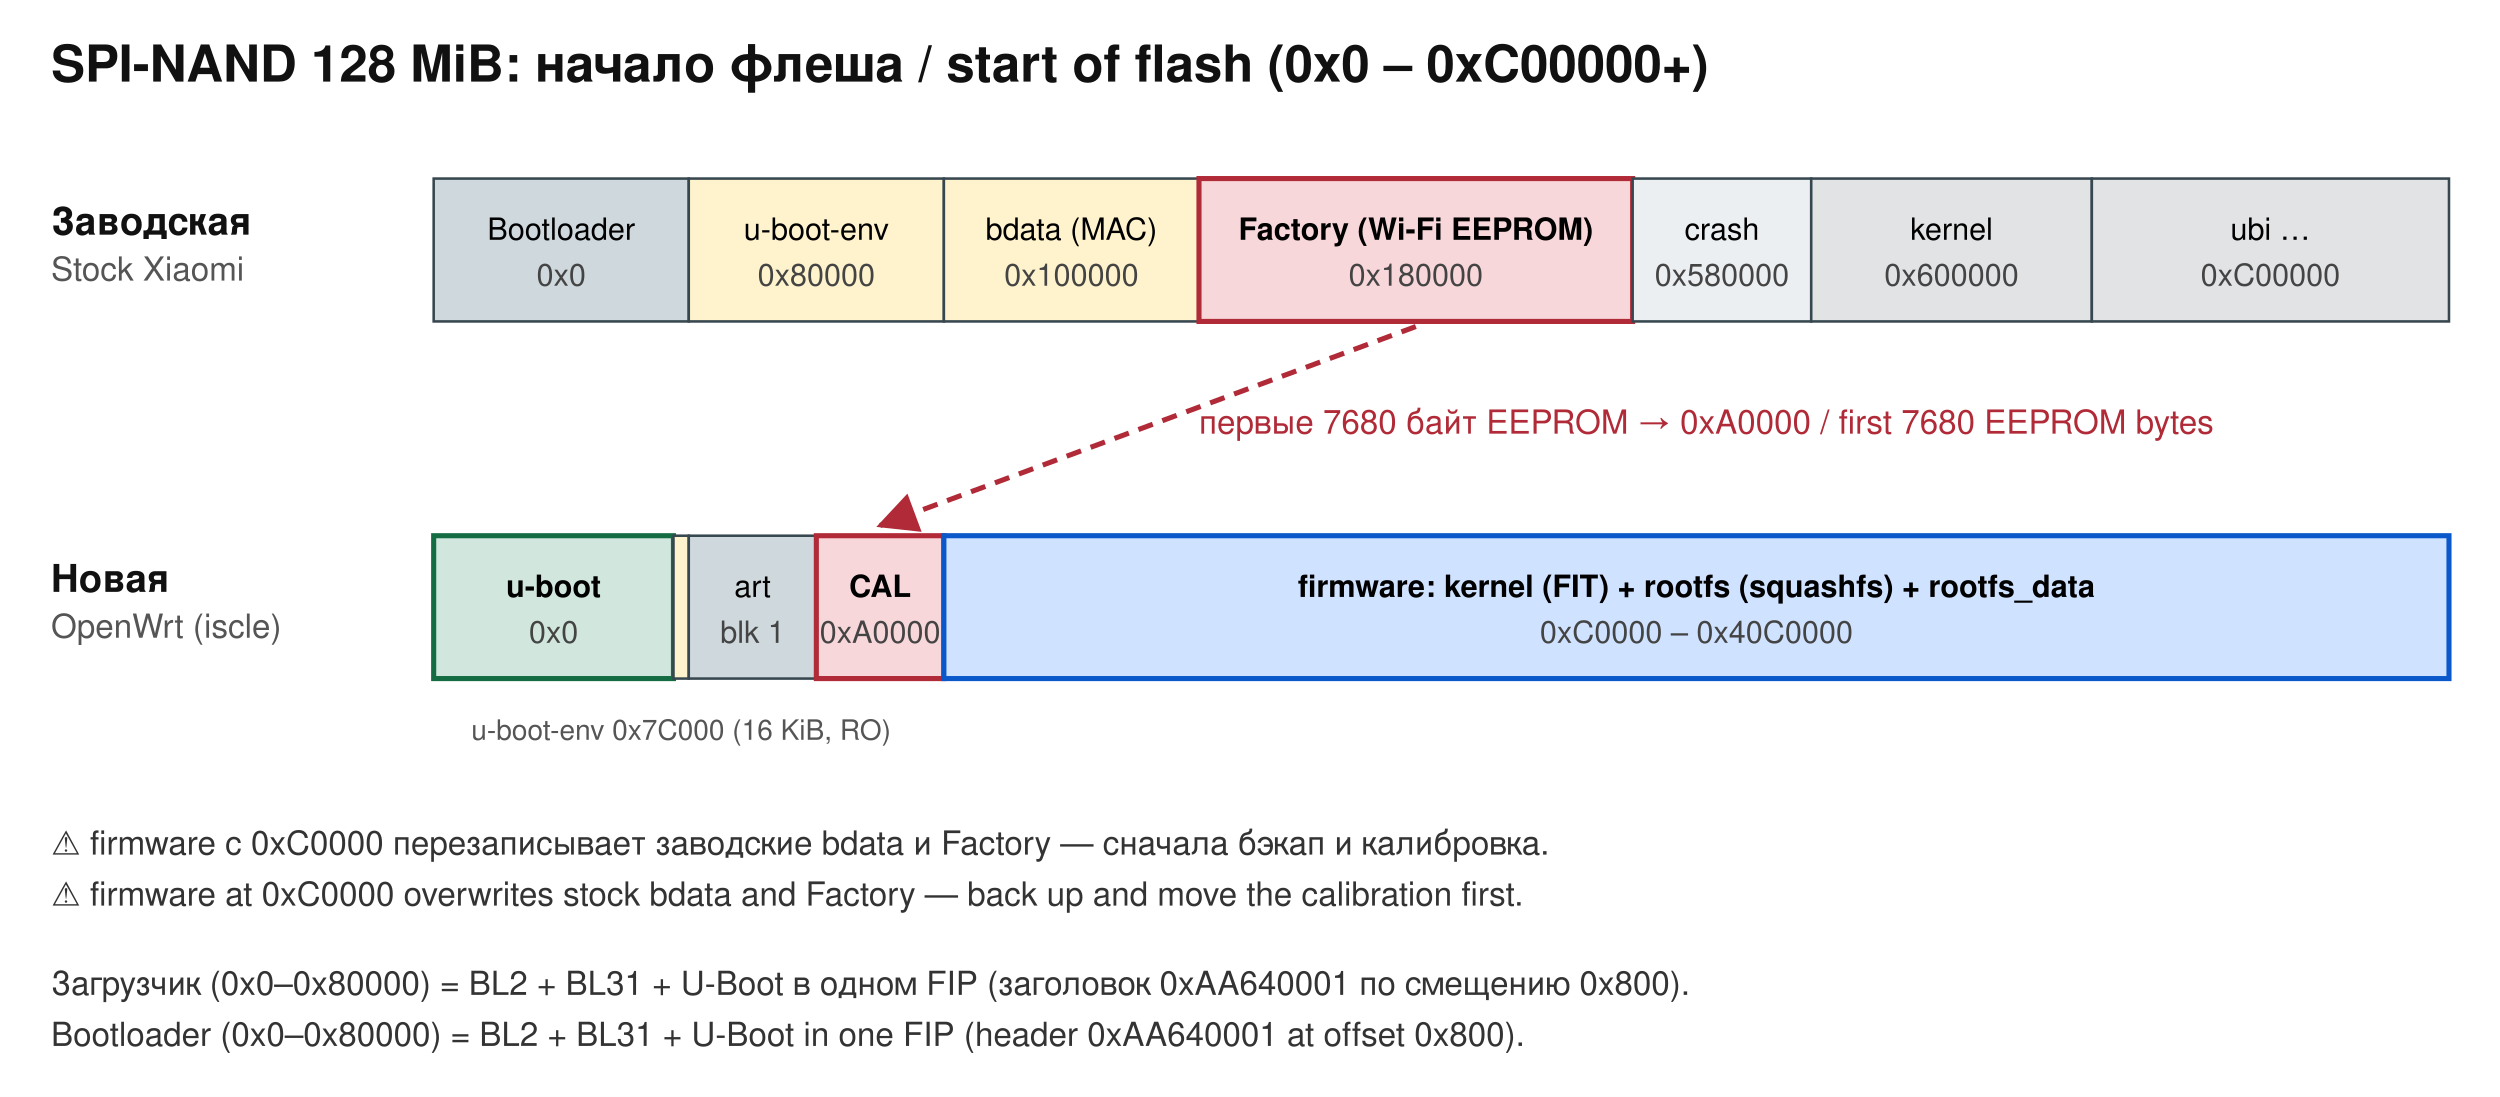
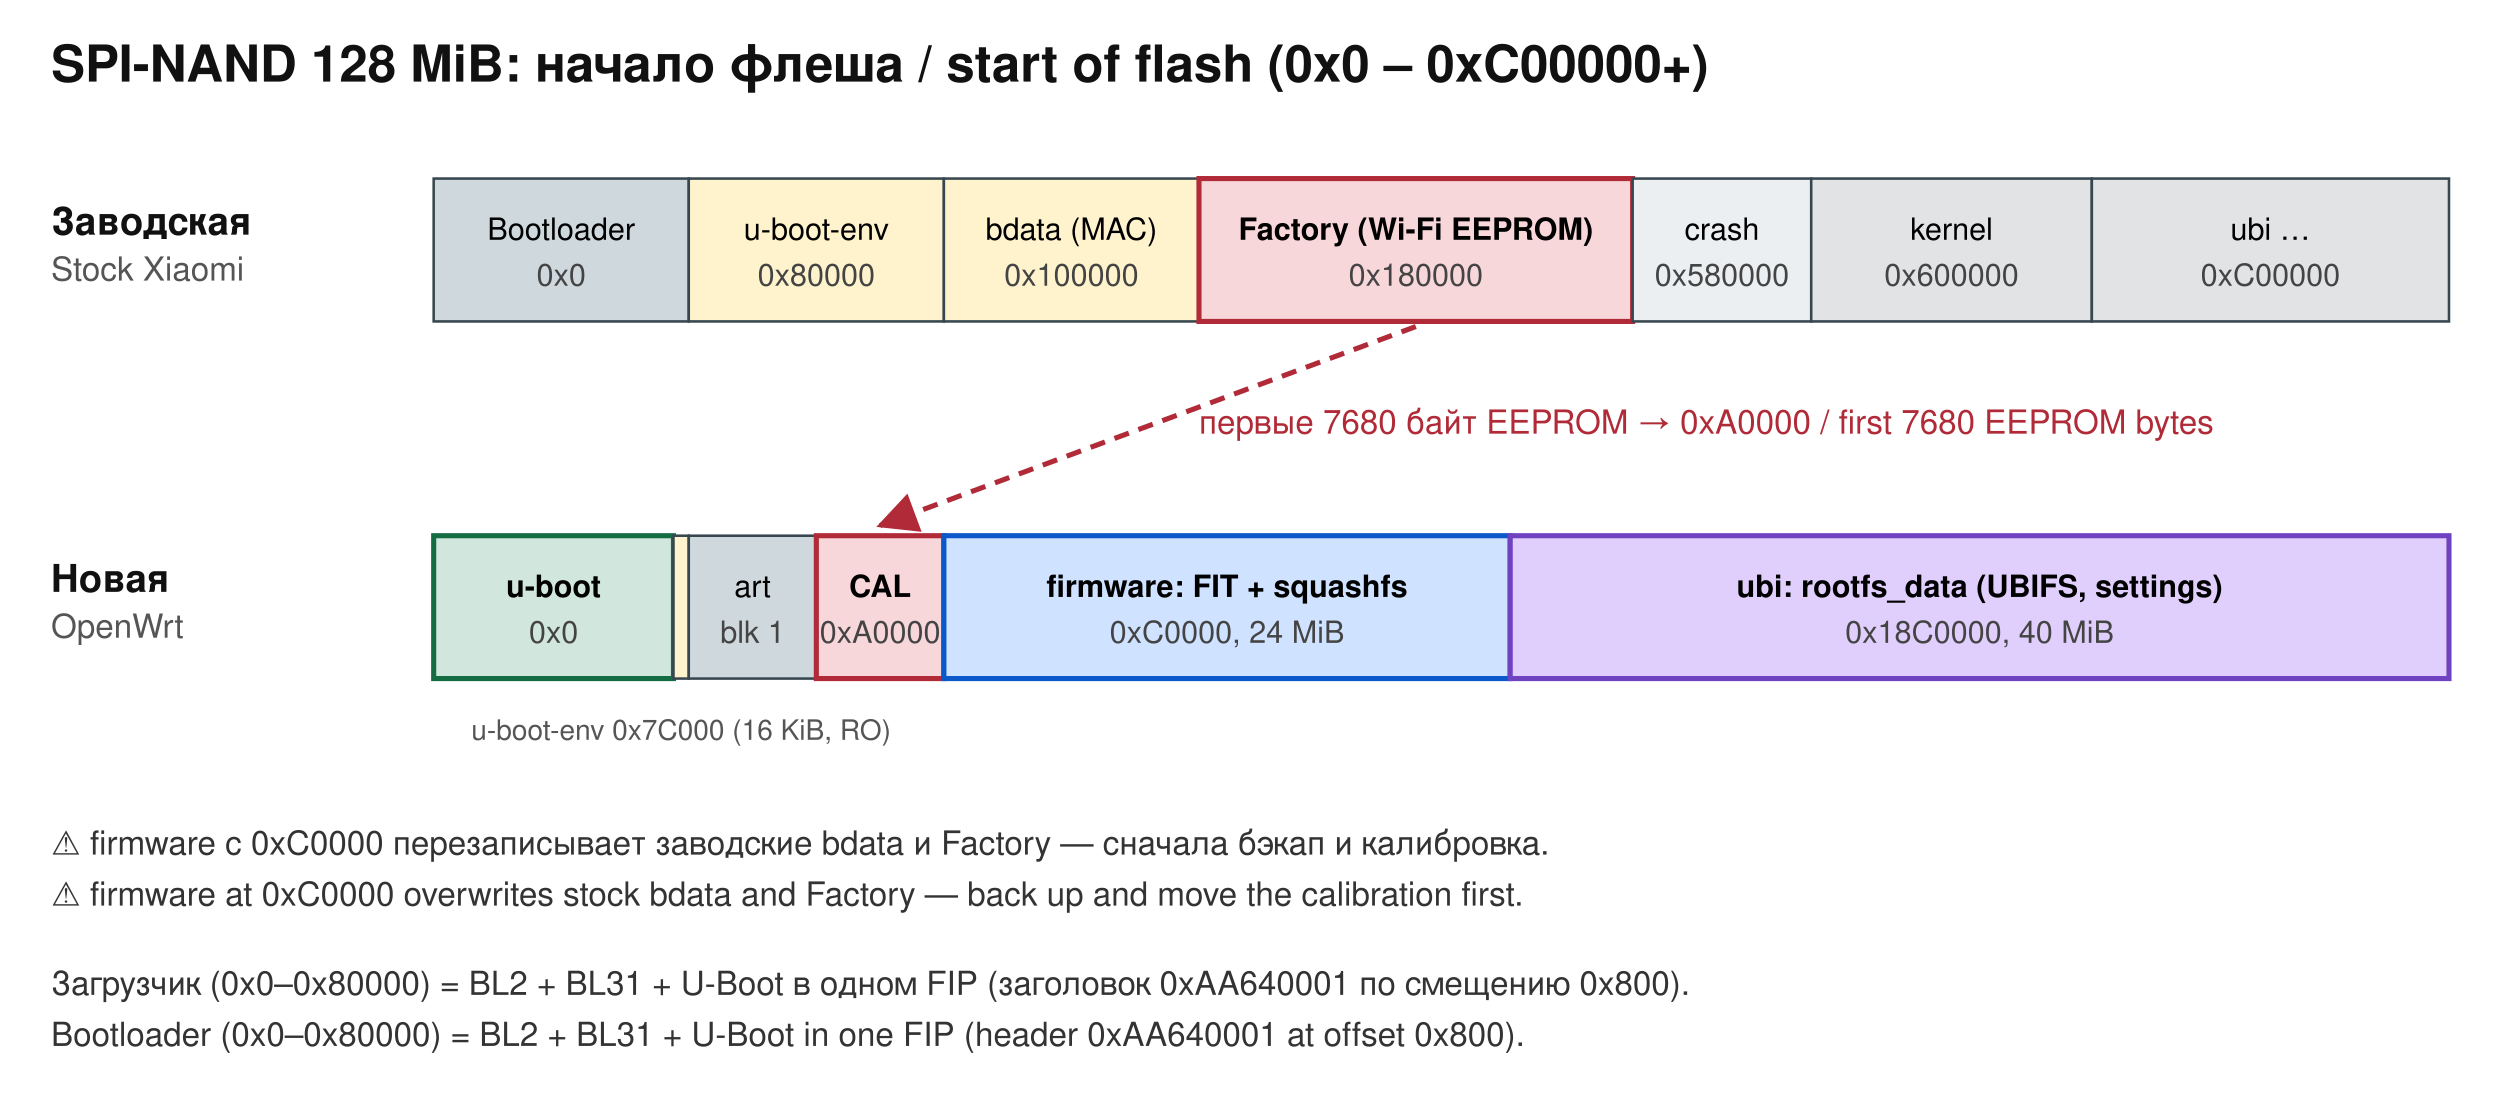
<svg xmlns="http://www.w3.org/2000/svg" width="980" height="430" viewBox="0 0 980 430" font-family="Helvetica, Arial, sans-serif">
  <rect width="980" height="430" fill="#ffffff" />
  <text x="20" y="32" font-size="20" font-weight="bold" fill="#111">SPI-NAND 128 MiB: начало флеша / start of flash (0x0 – 0xC00000+)</text>
  <text x="20" y="92" font-size="15" font-weight="bold" fill="#111">Заводская</text>
  <text x="20" y="110" font-size="13" fill="#555">Stock Xiaomi</text>
  <g font-size="12" text-anchor="middle">
    <rect x="170" y="70" width="100" height="56" fill="#cfd8dc" stroke="#37474f" />
    <text x="220" y="94">Bootloader</text>
    <text x="220" y="112" fill="#444">0x0</text>
    <rect x="270" y="70" width="100" height="56" fill="#fff3cd" stroke="#37474f" />
    <text x="320" y="94">u-boot-env</text>
    <text x="320" y="112" fill="#444">0x80000</text>
    <rect x="370" y="70" width="100" height="56" fill="#fff3cd" stroke="#37474f" />
    <text x="420" y="94">bdata (MAC)</text>
    <text x="420" y="112" fill="#444">0x100000</text>
    <rect x="470" y="70" width="170" height="56" fill="#f8d7da" stroke="#b02a37" stroke-width="2" />
    <text x="555" y="94" font-weight="bold">Factory (Wi-Fi EEPROM)</text>
    <text x="555" y="112" fill="#444">0x180000</text>
    <rect x="640" y="70" width="70" height="56" fill="#eceff1" stroke="#37474f" />
    <text x="675" y="94">crash</text>
    <text x="675" y="112" fill="#444">0x580000</text>
    <rect x="710" y="70" width="110" height="56" fill="#e2e3e5" stroke="#37474f" />
    <text x="765" y="94">kernel</text>
    <text x="765" y="112" fill="#444">0x600000</text>
    <rect x="820" y="70" width="140" height="56" fill="#e2e3e5" stroke="#37474f" />
    <text x="890" y="94">ubi …</text>
    <text x="890" y="112" fill="#444">0xC00000</text>
  </g>
  <text x="20" y="232" font-size="15" font-weight="bold" fill="#111">Новая</text>
-   <text x="20" y="250" font-size="13" fill="#555">OpenWrt (iscle)</text>
+   <text x="20" y="250" font-size="13" fill="#555">OpenWrt</text>
  <g font-size="12" text-anchor="middle">
    <rect x="170" y="210" width="94" height="56" fill="#d1e7dd" stroke="#146c43" stroke-width="2" />
    <text x="217" y="234" font-weight="bold">u-boot</text>
    <text x="217" y="252" fill="#444">0x0</text>
    <rect x="264" y="210" width="6" height="56" fill="#fff3cd" stroke="#37474f" />
    <rect x="270" y="210" width="50" height="56" fill="#cfd8dc" stroke="#37474f" />
    <text x="295" y="234">art</text>
    <text x="295" y="252" fill="#444">blk 1</text>
    <rect x="320" y="210" width="50" height="56" fill="#f8d7da" stroke="#b02a37" stroke-width="2" />
    <text x="345" y="234" font-weight="bold">CAL</text>
    <text x="345" y="252" fill="#444">0xA0000</text>
-     <rect x="370" y="210" width="590" height="56" fill="#cfe2ff" stroke="#0a58ca" stroke-width="2" />
-     <text x="665" y="234" font-weight="bold">firmware: kernel (FIT) + rootfs (squashfs) + rootfs_data</text>
-     <text x="665" y="252" fill="#444">0xC0000 – 0x40C0000</text>
+     <rect x="370" y="210" width="222" height="56" fill="#cfe2ff" stroke="#0a58ca" stroke-width="2" />
+     <text x="481" y="234" font-weight="bold">firmware: FIT + squashfs</text>
+     <text x="481" y="252" fill="#444">0xC0000, 24 MiB</text>
+     <rect x="592" y="210" width="368" height="56" fill="#e0cffc" stroke="#6f42c1" stroke-width="2" />
+     <text x="776" y="234" font-weight="bold">ubi: rootfs_data (UBIFS, settings)</text>
+     <text x="776" y="252" fill="#444">0x18C0000, 40 MiB</text>
  </g>
  <text x="267" y="290" font-size="11" fill="#555" text-anchor="middle">u-boot-env 0x7C000 (16 KiB, RO)</text>
  <g font-size="13" fill="#111">
    <line x1="555" y1="128" x2="345" y2="206" stroke="#b02a37" stroke-width="2" stroke-dasharray="6 4" marker-end="url(#a)" />
    <text x="470" y="170" fill="#b02a37">первые 7680 байт EEPROM → 0xA0000 / first 7680 EEPROM bytes</text>
  </g>
  <defs>
    <marker id="a" viewBox="0 0 10 10" refX="9" refY="5" markerWidth="8" markerHeight="8" orient="auto">
      <path d="M0,0 L10,5 L0,10 z" fill="#b02a37" />
    </marker>
  </defs>
  <g font-size="13" fill="#333">
    <text x="20" y="335">⚠ firmware с 0xC0000 перезаписывает заводские bdata и Factory — сначала бэкап и калибровка.</text>
    <text x="20" y="355">⚠ firmware at 0xC0000 overwrites stock bdata and Factory — back up and move the calibration first.</text>
    <text x="20" y="390">Загрузчик (0x0–0x80000) = BL2 + BL31 + U-Boot в одном FIP (заголовок 0xAA640001 по смещению 0x800).</text>
    <text x="20" y="410">Bootloader (0x0–0x80000) = BL2 + BL31 + U-Boot in one FIP (header 0xAA640001 at offset 0x800).</text>
  </g>
</svg>
